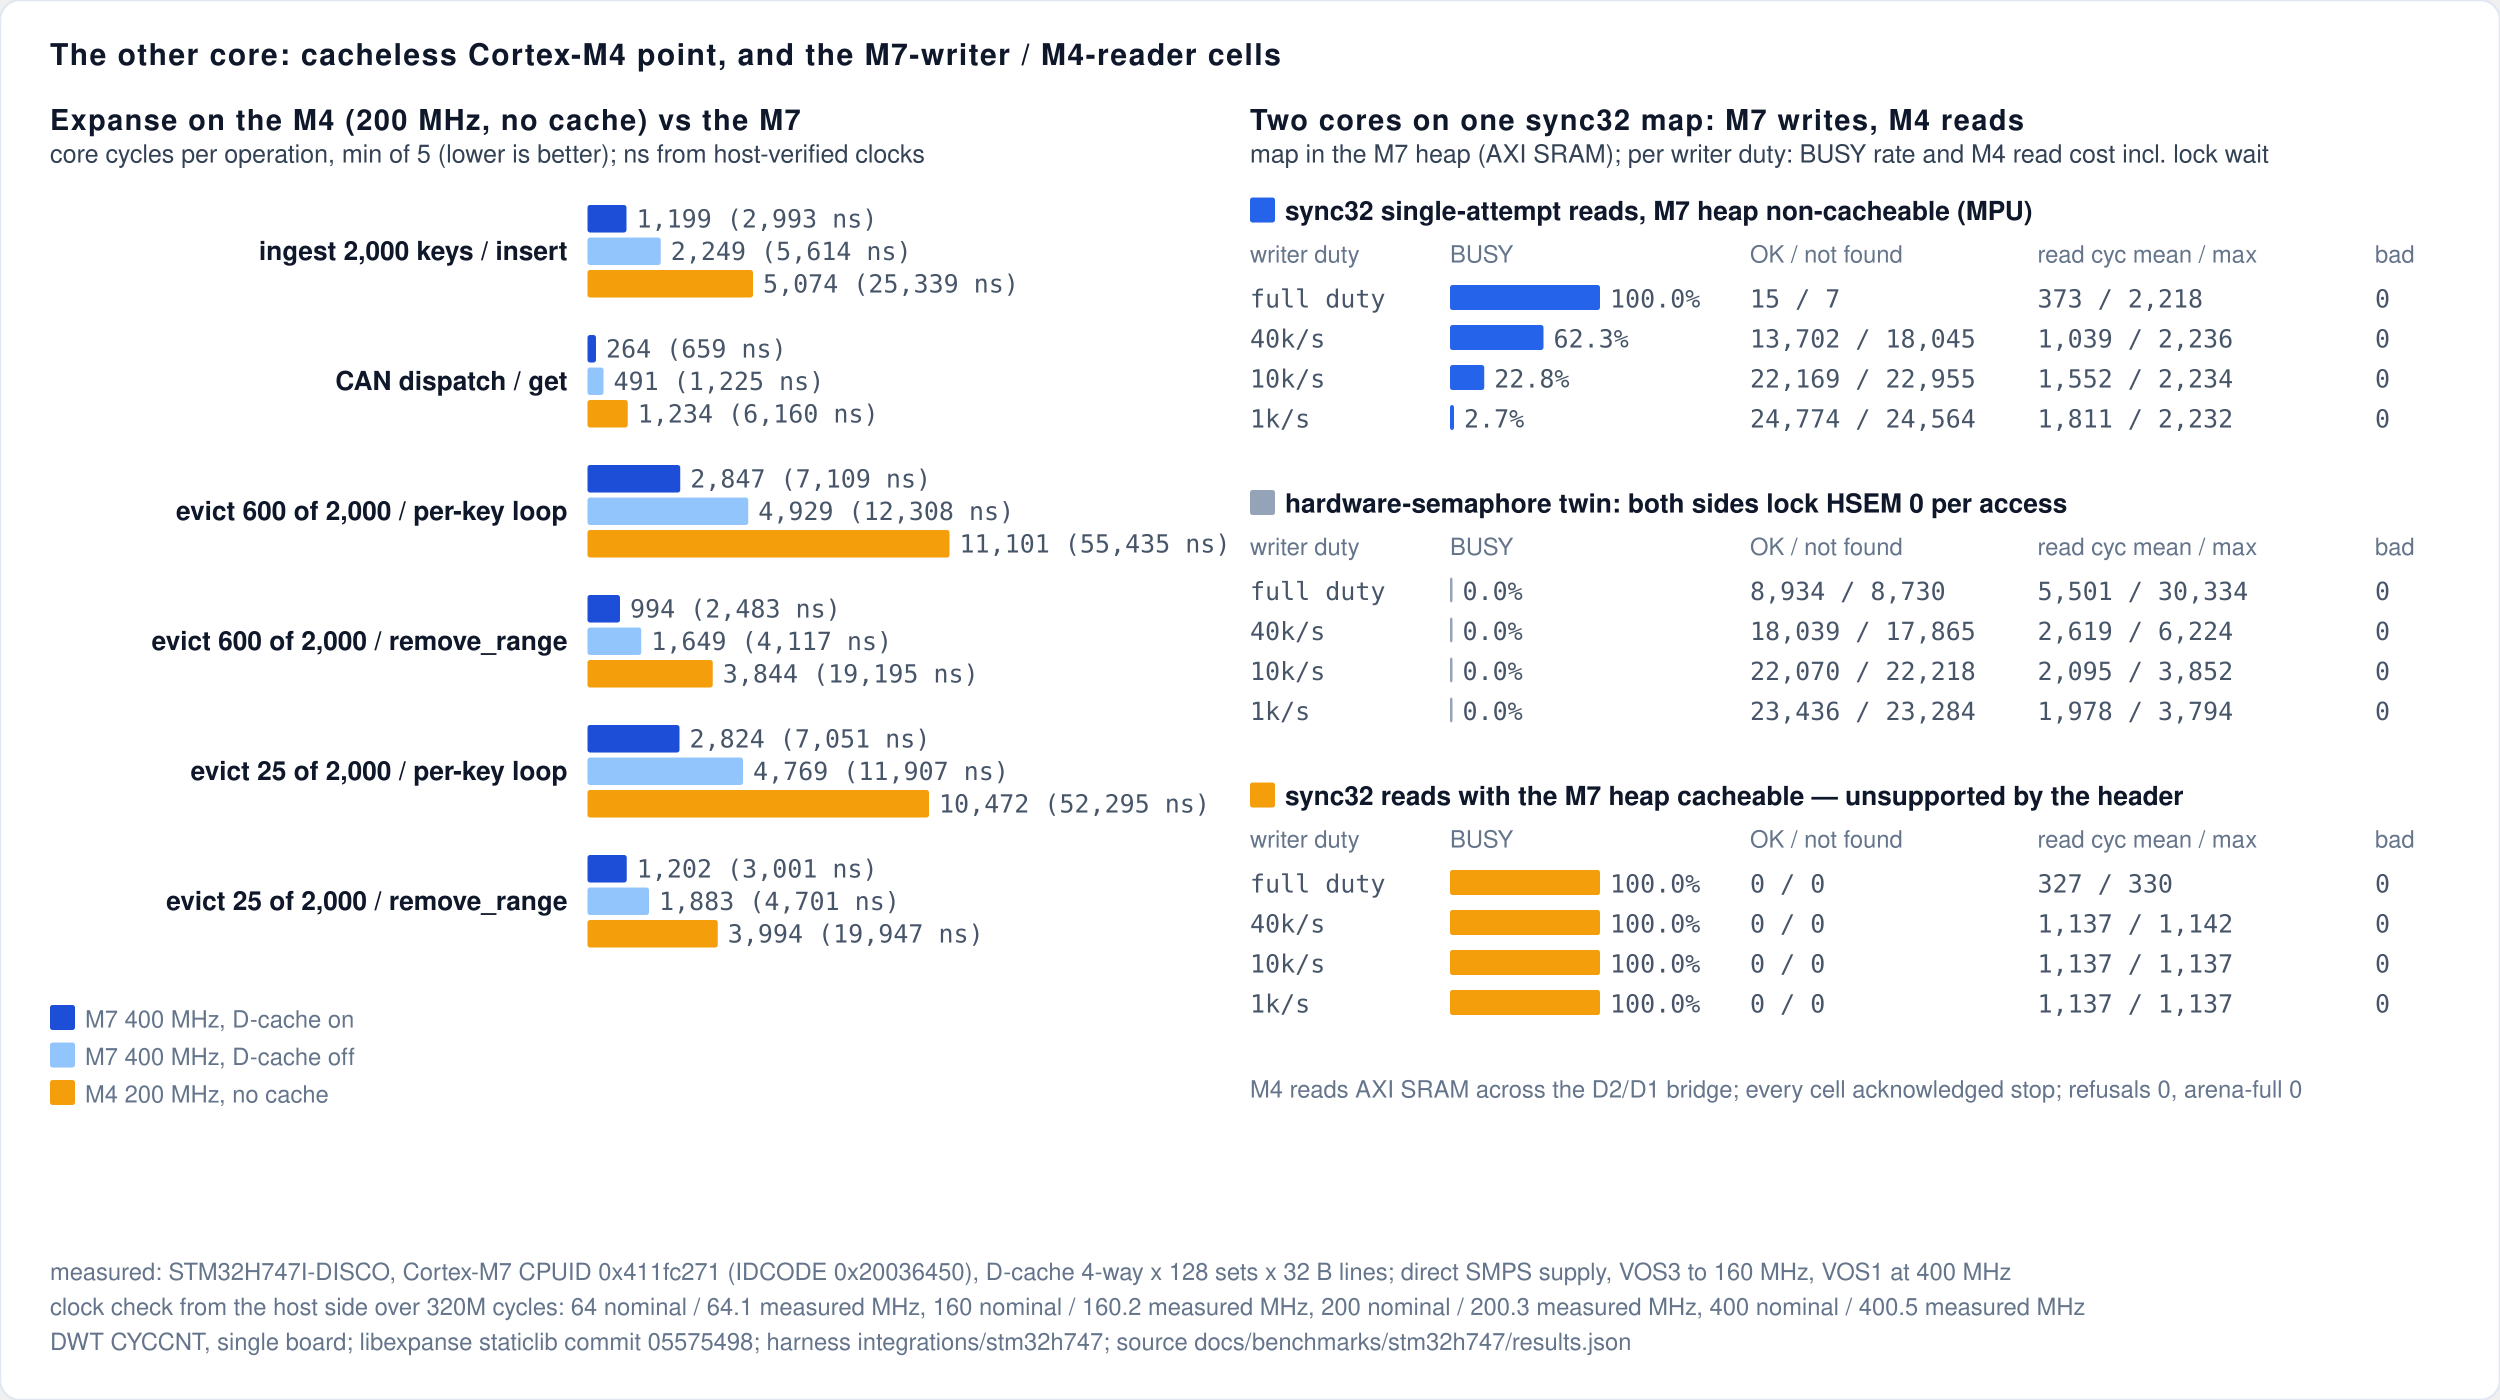
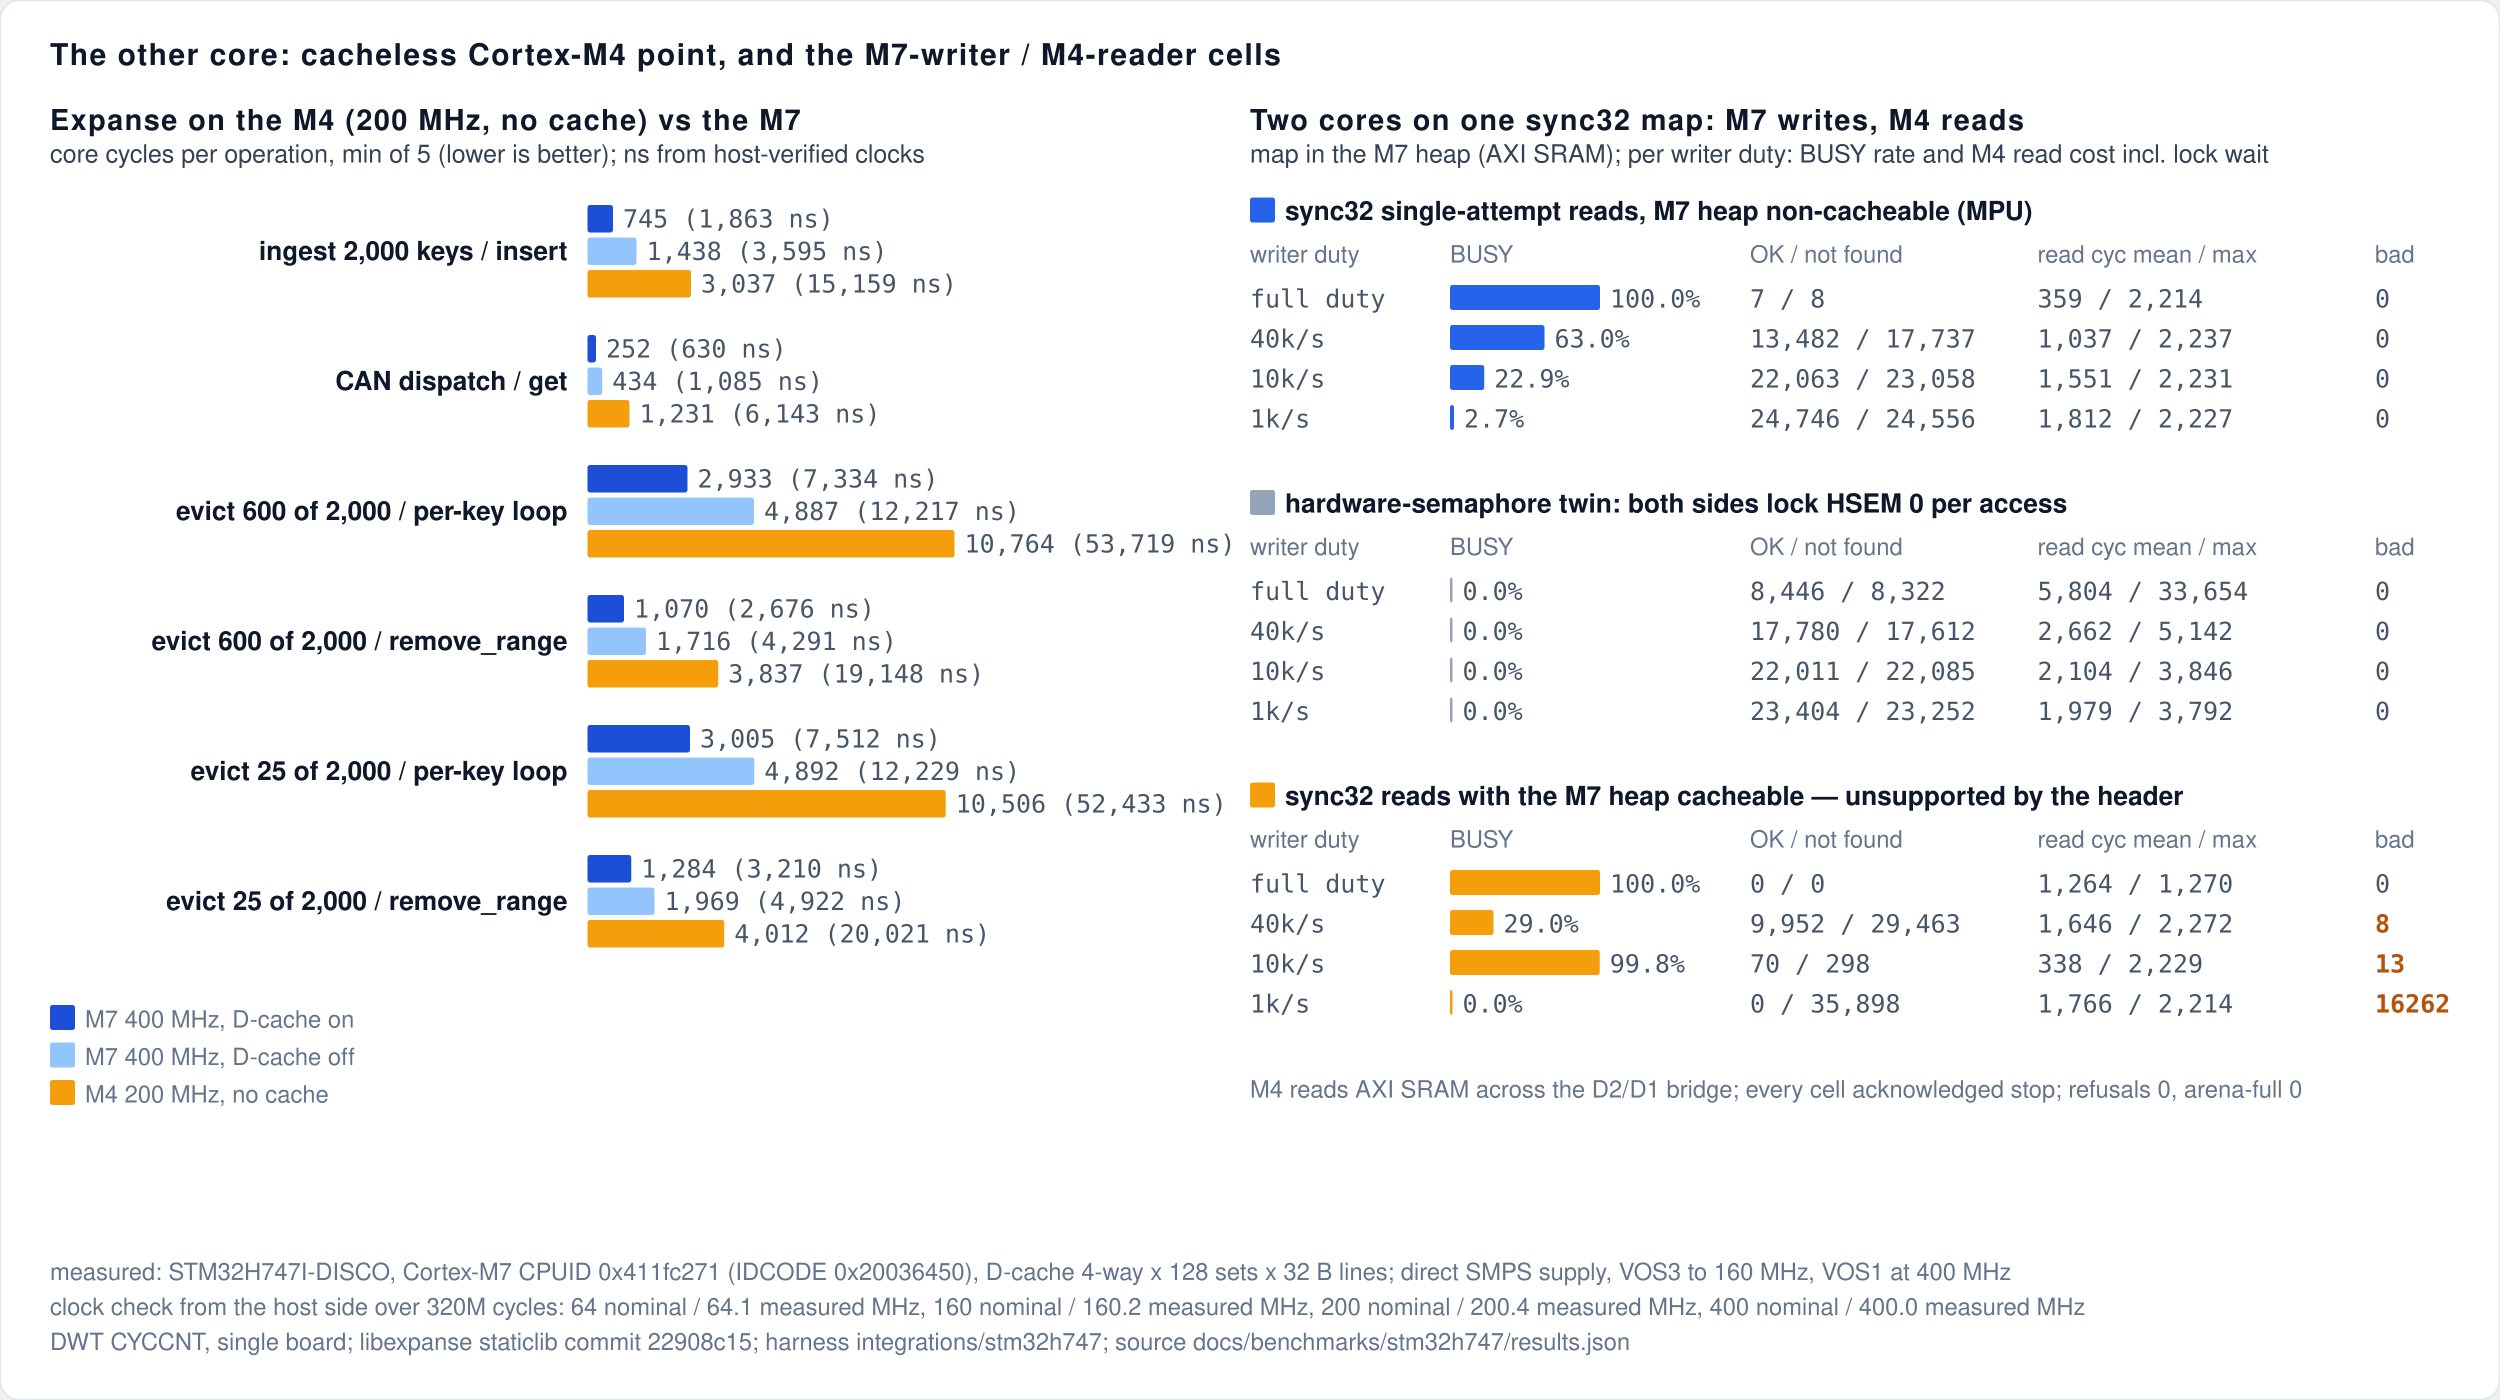
<svg xmlns="http://www.w3.org/2000/svg" role="img" viewBox="0 0 1000 560" width="100%" height="100%">
  <defs>
    <style>
      /* Light theme by default for maximum contrast on the web. */
      .bg { fill: #ffffff; }
      .border { stroke: #e2e8f0; stroke-width: 1px; fill: none; }
      .grid { stroke: #f1f5f9; stroke-width: 1px; stroke-dasharray: 2,3; }
      .axis { stroke: #cbd5e1; stroke-width: 1.5px; }
      .divider { stroke: #e2e8f0; stroke-width: 1px; }

      .t-title { font-family: -apple-system, BlinkMacSystemFont, "Segoe UI", Helvetica, Arial, sans-serif; font-size: 12px; font-weight: 700; letter-spacing: 0.6px; fill: #0f172a; text-transform: uppercase; }
      .t-chart-title { font-family: -apple-system, BlinkMacSystemFont, "Segoe UI", Helvetica, Arial, sans-serif; font-size: 11.5px; font-weight: 700; letter-spacing: 0.6px; fill: #0f172a; text-transform: uppercase; }
      .t-sub { font-family: -apple-system, BlinkMacSystemFont, "Segoe UI", Helvetica, Arial, sans-serif; font-size: 10px; font-weight: 500; fill: #334155; }
      .t-note { font-family: -apple-system, BlinkMacSystemFont, "Segoe UI", Helvetica, Arial, sans-serif; font-size: 9.5px; font-weight: 500; fill: #64748b; }
      .t-unit { font-family: ui-monospace, SFMono-Regular, Menlo, monospace; font-size: 10px; font-weight: 600; fill: #475569; }
      .t-axis-label { font-family: ui-monospace, SFMono-Regular, Menlo, monospace; font-size: 10px; font-weight: 500; fill: #475569; }
      .t-bar-label { font-family: -apple-system, BlinkMacSystemFont, "Segoe UI", Helvetica, Arial, sans-serif; font-size: 11px; font-weight: 700; fill: #0f172a; }
      .t-legend { font-family: -apple-system, BlinkMacSystemFont, "Segoe UI", Helvetica, Arial, sans-serif; font-size: 10.5px; font-weight: 600; fill: #0f172a; }
      .t-win { fill: #15803d; font-weight: 700; }
      .t-loss { fill: #b45309; font-weight: 700; }

      .t-val-accent { font-family: ui-monospace, SFMono-Regular, Menlo, monospace; font-size: 11px; font-weight: 700; fill: #15803d; text-anchor: middle; }
      .t-val-blue { font-family: ui-monospace, SFMono-Regular, Menlo, monospace; font-size: 11px; font-weight: 600; fill: #2563eb; text-anchor: middle; }
      .t-val-muted { font-family: ui-monospace, SFMono-Regular, Menlo, monospace; font-size: 11px; font-weight: 600; fill: #334155; text-anchor: middle; }
      .t-row-accent { font-family: ui-monospace, SFMono-Regular, Menlo, monospace; font-size: 10.5px; font-weight: 700; fill: #15803d; }
      .t-row-muted { font-family: ui-monospace, SFMono-Regular, Menlo, monospace; font-size: 10.5px; font-weight: 600; fill: #334155; }

      .b-expanse { fill: #16a34a; }
      .b-expanse-alt { fill: #10b981; }
      .b-hash { fill: #2563eb; }
      .b-btree { fill: #64748b; }
      .b-skipmap { fill: #94a3b8; }
      .b-other { fill: #64748b; }

      .badge-win { fill: #dcfce7; stroke: #86efac; stroke-width: 1px; rx: 3px; }
      .badge-win-text { font-family: ui-monospace, SFMono-Regular, Menlo, monospace; font-size: 9.5px; font-weight: 700; fill: #15803d; text-anchor: middle; }
      .badge-loss { fill: #fef3c7; stroke: #fcd34d; stroke-width: 1px; rx: 3px; }
      .badge-loss-text { font-family: ui-monospace, SFMono-Regular, Menlo, monospace; font-size: 9.5px; font-weight: 700; fill: #b45309; text-anchor: middle; }

      @media (prefers-color-scheme: dark) {
        .bg { fill: #0d1117; }
        .border { stroke: #30363d; }
        .grid { stroke: #21262d; }
        .axis { stroke: #484f58; }
        .divider { stroke: #21262d; }
        .t-title { fill: #f0f6fc; }
        .t-chart-title { fill: #f0f6fc; }
        .t-sub { fill: #94a3b8; }
        .t-note { fill: #94a3b8; }
        .t-unit { fill: #94a3b8; }
        .t-axis-label { fill: #94a3b8; }
        .t-bar-label { fill: #f8fafc; }
        .t-legend { fill: #f8fafc; }
        .t-win { fill: #4ade80; }
        .t-loss { fill: #fcd34d; }
        .t-val-accent { fill: #4ade80; }
        .t-val-blue { fill: #38bdf8; }
        .t-val-muted { fill: #e2e8f0; }
        .t-row-accent { fill: #4ade80; }
        .t-row-muted { fill: #e2e8f0; }
        .b-expanse { fill: #22c55e; }
        .b-expanse-alt { fill: #34d399; }
        .b-hash { fill: #3b82f6; }
        .b-btree { fill: #64748b; }
        .b-skipmap { fill: #475569; }
        .b-other { fill: #64748b; }
        .badge-win { fill: #064e3b; stroke: #059669; }
        .badge-win-text { fill: #6ee7b7; }
        .badge-loss { fill: #451a03; stroke: #d97706; }
        .badge-loss-text { fill: #fcd34d; }
      }

      :root[data-theme="dark"] .bg, [data-theme="dark"] .bg { fill: #0d1117; }
      :root[data-theme="dark"] .border, [data-theme="dark"] .border { stroke: #30363d; }
      :root[data-theme="dark"] .grid, [data-theme="dark"] .grid { stroke: #21262d; }
      :root[data-theme="dark"] .axis, [data-theme="dark"] .axis { stroke: #484f58; }
      :root[data-theme="dark"] .divider, [data-theme="dark"] .divider { stroke: #21262d; }
      :root[data-theme="dark"] .t-title, [data-theme="dark"] .t-title { fill: #f0f6fc; }
      :root[data-theme="dark"] .t-chart-title, [data-theme="dark"] .t-chart-title { fill: #f0f6fc; }
      :root[data-theme="dark"] .t-sub, [data-theme="dark"] .t-sub { fill: #94a3b8; }
      :root[data-theme="dark"] .t-note, [data-theme="dark"] .t-note { fill: #94a3b8; }
      :root[data-theme="dark"] .t-unit, [data-theme="dark"] .t-unit { fill: #94a3b8; }
      :root[data-theme="dark"] .t-axis-label, [data-theme="dark"] .t-axis-label { fill: #94a3b8; }
      :root[data-theme="dark"] .t-bar-label, [data-theme="dark"] .t-bar-label { fill: #f8fafc; }
      :root[data-theme="dark"] .t-legend, [data-theme="dark"] .t-legend { fill: #f8fafc; }
      :root[data-theme="dark"] .t-win, [data-theme="dark"] .t-win { fill: #4ade80; }
      :root[data-theme="dark"] .t-loss, [data-theme="dark"] .t-loss { fill: #fcd34d; }
      :root[data-theme="dark"] .t-val-accent, [data-theme="dark"] .t-val-accent { fill: #4ade80; }
      :root[data-theme="dark"] .t-val-blue, [data-theme="dark"] .t-val-blue { fill: #38bdf8; }
      :root[data-theme="dark"] .t-val-muted, [data-theme="dark"] .t-val-muted { fill: #e2e8f0; }
      :root[data-theme="dark"] .t-row-accent, [data-theme="dark"] .t-row-accent { fill: #4ade80; }
      :root[data-theme="dark"] .t-row-muted, [data-theme="dark"] .t-row-muted { fill: #e2e8f0; }
      :root[data-theme="dark"] .b-expanse, [data-theme="dark"] .b-expanse { fill: #22c55e; }
      :root[data-theme="dark"] .b-expanse-alt, [data-theme="dark"] .b-expanse-alt { fill: #34d399; }
      :root[data-theme="dark"] .b-hash, [data-theme="dark"] .b-hash { fill: #3b82f6; }
      :root[data-theme="dark"] .b-btree, [data-theme="dark"] .b-btree { fill: #64748b; }
      :root[data-theme="dark"] .b-skipmap, [data-theme="dark"] .b-skipmap { fill: #475569; }
      :root[data-theme="dark"] .b-other, [data-theme="dark"] .b-other { fill: #64748b; }
      :root[data-theme="dark"] .badge-win, [data-theme="dark"] .badge-win { fill: #064e3b; stroke: #059669; }
      :root[data-theme="dark"] .badge-win-text, [data-theme="dark"] .badge-win-text { fill: #6ee7b7; }
      :root[data-theme="dark"] .badge-loss, [data-theme="dark"] .badge-loss { fill: #451a03; stroke: #d97706; }
      :root[data-theme="dark"] .badge-loss-text, [data-theme="dark"] .badge-loss-text { fill: #fcd34d; }
    </style>
  </defs>
  <rect width="100%" height="100%" class="bg" rx="8" />
  <rect width="100%" height="100%" class="border" rx="8" />
  <text x="20" y="26" class="t-title">The other core: cacheless Cortex-M4 point, and the M7-writer / M4-reader cells</text>
  <g transform="translate(20, 52)">
    <text x="0" y="0" class="t-chart-title">Expanse on the M4 (200 MHz, no cache) vs the M7</text>
    <text x="0" y="13" class="t-sub">core cycles per operation, min of 5 (lower is better); ns from host-verified clocks</text>
    <text x="207" y="52" class="t-legend" text-anchor="end">ingest 2,000 keys / insert</text>
-     <rect x="215" y="30" width="15.6" height="11" rx="1" style="fill:#1d4ed8" />
-     <text x="234.6" y="39" class="t-axis-label">1,199 (2,993 ns)</text>
-     <rect x="215" y="43" width="29.3" height="11" rx="1" style="fill:#93c5fd" />
-     <text x="248.3" y="52" class="t-axis-label">2,249 (5,614 ns)</text>
-     <rect x="215" y="56" width="66.2" height="11" rx="1" style="fill:#f59e0b" />
-     <text x="285.2" y="65" class="t-axis-label">5,074 (25,339 ns)</text>
+     <rect x="215" y="30" width="10.2" height="11" rx="1" style="fill:#1d4ed8" />
+     <text x="229.2" y="39" class="t-axis-label">745 (1,863 ns)</text>
+     <rect x="215" y="43" width="19.6" height="11" rx="1" style="fill:#93c5fd" />
+     <text x="238.6" y="52" class="t-axis-label">1,438 (3,595 ns)</text>
+     <rect x="215" y="56" width="41.4" height="11" rx="1" style="fill:#f59e0b" />
+     <text x="260.4" y="65" class="t-axis-label">3,037 (15,159 ns)</text>
    <text x="207" y="104" class="t-legend" text-anchor="end">CAN dispatch / get</text>
    <rect x="215" y="82" width="3.4" height="11" rx="1" style="fill:#1d4ed8" />
-     <text x="222.4" y="91" class="t-axis-label">264 (659 ns)</text>
-     <rect x="215" y="95" width="6.4" height="11" rx="1" style="fill:#93c5fd" />
-     <text x="225.4" y="104" class="t-axis-label">491 (1,225 ns)</text>
-     <rect x="215" y="108" width="16.1" height="11" rx="1" style="fill:#f59e0b" />
-     <text x="235.1" y="117" class="t-axis-label">1,234 (6,160 ns)</text>
+     <text x="222.4" y="91" class="t-axis-label">252 (630 ns)</text>
+     <rect x="215" y="95" width="5.9" height="11" rx="1" style="fill:#93c5fd" />
+     <text x="224.9" y="104" class="t-axis-label">434 (1,085 ns)</text>
+     <rect x="215" y="108" width="16.8" height="11" rx="1" style="fill:#f59e0b" />
+     <text x="235.8" y="117" class="t-axis-label">1,231 (6,143 ns)</text>
    <text x="207" y="156" class="t-legend" text-anchor="end">evict 600 of 2,000 / per-key loop</text>
-     <rect x="215" y="134" width="37.1" height="11" rx="1" style="fill:#1d4ed8" />
-     <text x="256.1" y="143" class="t-axis-label">2,847 (7,109 ns)</text>
-     <rect x="215" y="147" width="64.3" height="11" rx="1" style="fill:#93c5fd" />
-     <text x="283.3" y="156" class="t-axis-label">4,929 (12,308 ns)</text>
-     <rect x="215" y="160" width="144.8" height="11" rx="1" style="fill:#f59e0b" />
-     <text x="363.8" y="169" class="t-axis-label">11,101 (55,435 ns)</text>
+     <rect x="215" y="134" width="40.0" height="11" rx="1" style="fill:#1d4ed8" />
+     <text x="259.0" y="143" class="t-axis-label">2,933 (7,334 ns)</text>
+     <rect x="215" y="147" width="66.6" height="11" rx="1" style="fill:#93c5fd" />
+     <text x="285.6" y="156" class="t-axis-label">4,887 (12,217 ns)</text>
+     <rect x="215" y="160" width="146.8" height="11" rx="1" style="fill:#f59e0b" />
+     <text x="365.8" y="169" class="t-axis-label">10,764 (53,719 ns)</text>
    <text x="207" y="208" class="t-legend" text-anchor="end">evict 600 of 2,000 / remove_range</text>
-     <rect x="215" y="186" width="13.0" height="11" rx="1" style="fill:#1d4ed8" />
-     <text x="232.0" y="195" class="t-axis-label">994 (2,483 ns)</text>
-     <rect x="215" y="199" width="21.5" height="11" rx="1" style="fill:#93c5fd" />
-     <text x="240.5" y="208" class="t-axis-label">1,649 (4,117 ns)</text>
-     <rect x="215" y="212" width="50.1" height="11" rx="1" style="fill:#f59e0b" />
-     <text x="269.1" y="221" class="t-axis-label">3,844 (19,195 ns)</text>
+     <rect x="215" y="186" width="14.6" height="11" rx="1" style="fill:#1d4ed8" />
+     <text x="233.6" y="195" class="t-axis-label">1,070 (2,676 ns)</text>
+     <rect x="215" y="199" width="23.4" height="11" rx="1" style="fill:#93c5fd" />
+     <text x="242.4" y="208" class="t-axis-label">1,716 (4,291 ns)</text>
+     <rect x="215" y="212" width="52.3" height="11" rx="1" style="fill:#f59e0b" />
+     <text x="271.3" y="221" class="t-axis-label">3,837 (19,148 ns)</text>
    <text x="207" y="260" class="t-legend" text-anchor="end">evict 25 of 2,000 / per-key loop</text>
-     <rect x="215" y="238" width="36.8" height="11" rx="1" style="fill:#1d4ed8" />
-     <text x="255.8" y="247" class="t-axis-label">2,824 (7,051 ns)</text>
-     <rect x="215" y="251" width="62.2" height="11" rx="1" style="fill:#93c5fd" />
-     <text x="281.2" y="260" class="t-axis-label">4,769 (11,907 ns)</text>
-     <rect x="215" y="264" width="136.6" height="11" rx="1" style="fill:#f59e0b" />
-     <text x="355.6" y="273" class="t-axis-label">10,472 (52,295 ns)</text>
+     <rect x="215" y="238" width="41.0" height="11" rx="1" style="fill:#1d4ed8" />
+     <text x="260.0" y="247" class="t-axis-label">3,005 (7,512 ns)</text>
+     <rect x="215" y="251" width="66.7" height="11" rx="1" style="fill:#93c5fd" />
+     <text x="285.7" y="260" class="t-axis-label">4,892 (12,229 ns)</text>
+     <rect x="215" y="264" width="143.3" height="11" rx="1" style="fill:#f59e0b" />
+     <text x="362.3" y="273" class="t-axis-label">10,506 (52,433 ns)</text>
    <text x="207" y="312" class="t-legend" text-anchor="end">evict 25 of 2,000 / remove_range</text>
-     <rect x="215" y="290" width="15.7" height="11" rx="1" style="fill:#1d4ed8" />
-     <text x="234.7" y="299" class="t-axis-label">1,202 (3,001 ns)</text>
-     <rect x="215" y="303" width="24.6" height="11" rx="1" style="fill:#93c5fd" />
-     <text x="243.6" y="312" class="t-axis-label">1,883 (4,701 ns)</text>
-     <rect x="215" y="316" width="52.1" height="11" rx="1" style="fill:#f59e0b" />
-     <text x="271.1" y="325" class="t-axis-label">3,994 (19,947 ns)</text>
+     <rect x="215" y="290" width="17.5" height="11" rx="1" style="fill:#1d4ed8" />
+     <text x="236.5" y="299" class="t-axis-label">1,284 (3,210 ns)</text>
+     <rect x="215" y="303" width="26.8" height="11" rx="1" style="fill:#93c5fd" />
+     <text x="245.8" y="312" class="t-axis-label">1,969 (4,922 ns)</text>
+     <rect x="215" y="316" width="54.7" height="11" rx="1" style="fill:#f59e0b" />
+     <text x="273.7" y="325" class="t-axis-label">4,012 (20,021 ns)</text>
    <rect x="0" y="350" width="10" height="10" rx="1" style="fill:#1d4ed8" />
    <text x="14" y="359" class="t-note">M7 400 MHz, D-cache on</text>
    <rect x="0" y="365" width="10" height="10" rx="1" style="fill:#93c5fd" />
    <text x="14" y="374" class="t-note">M7 400 MHz, D-cache off</text>
    <rect x="0" y="380" width="10" height="10" rx="1" style="fill:#f59e0b" />
    <text x="14" y="389" class="t-note">M4 200 MHz, no cache</text>
  </g>
  <g transform="translate(500, 52)">
    <text x="0" y="0" class="t-chart-title">Two cores on one sync32 map: M7 writes, M4 reads</text>
    <text x="0" y="13" class="t-sub">map in the M7 heap (AXI SRAM); per writer duty: BUSY rate and M4 read cost incl. lock wait</text>
    <rect x="0" y="27" width="10" height="10" rx="1" style="fill:#2563eb" />
    <text x="14" y="36" class="t-legend">sync32 single-attempt reads, M7 heap non-cacheable (MPU)</text>
    <text x="0" y="53" class="t-note">writer duty</text>
    <text x="80" y="53" class="t-note">BUSY</text>
    <text x="200" y="53" class="t-note">OK / not found</text>
    <text x="315" y="53" class="t-note">read cyc mean / max</text>
    <text x="450" y="53" class="t-note">bad</text>
    <text x="0" y="71" class="t-axis-label">full duty</text>
    <rect x="80" y="62" width="60.0" height="10" rx="1" style="fill:#2563eb" />
    <text x="144.0" y="71" class="t-axis-label">100.0%</text>
-     <text x="200" y="71" class="t-axis-label">15 / 7</text>
-     <text x="315" y="71" class="t-axis-label">373 / 2,218</text>
+     <text x="200" y="71" class="t-axis-label">7 / 8</text>
+     <text x="315" y="71" class="t-axis-label">359 / 2,214</text>
    <text x="450" y="71" class="t-axis-label">0</text>
    <text x="0" y="87" class="t-axis-label">40k/s</text>
-     <rect x="80" y="78" width="37.4" height="10" rx="1" style="fill:#2563eb" />
-     <text x="121.4" y="87" class="t-axis-label">62.3%</text>
-     <text x="200" y="87" class="t-axis-label">13,702 / 18,045</text>
-     <text x="315" y="87" class="t-axis-label">1,039 / 2,236</text>
+     <rect x="80" y="78" width="37.8" height="10" rx="1" style="fill:#2563eb" />
+     <text x="121.8" y="87" class="t-axis-label">63.0%</text>
+     <text x="200" y="87" class="t-axis-label">13,482 / 17,737</text>
+     <text x="315" y="87" class="t-axis-label">1,037 / 2,237</text>
    <text x="450" y="87" class="t-axis-label">0</text>
    <text x="0" y="103" class="t-axis-label">10k/s</text>
    <rect x="80" y="94" width="13.7" height="10" rx="1" style="fill:#2563eb" />
-     <text x="97.7" y="103" class="t-axis-label">22.8%</text>
-     <text x="200" y="103" class="t-axis-label">22,169 / 22,955</text>
-     <text x="315" y="103" class="t-axis-label">1,552 / 2,234</text>
+     <text x="97.7" y="103" class="t-axis-label">22.9%</text>
+     <text x="200" y="103" class="t-axis-label">22,063 / 23,058</text>
+     <text x="315" y="103" class="t-axis-label">1,551 / 2,231</text>
    <text x="450" y="103" class="t-axis-label">0</text>
    <text x="0" y="119" class="t-axis-label">1k/s</text>
    <rect x="80" y="110" width="1.6" height="10" rx="1" style="fill:#2563eb" />
    <text x="85.6" y="119" class="t-axis-label">2.7%</text>
-     <text x="200" y="119" class="t-axis-label">24,774 / 24,564</text>
-     <text x="315" y="119" class="t-axis-label">1,811 / 2,232</text>
+     <text x="200" y="119" class="t-axis-label">24,746 / 24,556</text>
+     <text x="315" y="119" class="t-axis-label">1,812 / 2,227</text>
    <text x="450" y="119" class="t-axis-label">0</text>
    <rect x="0" y="144" width="10" height="10" rx="1" style="fill:#94a3b8" />
    <text x="14" y="153" class="t-legend">hardware-semaphore twin: both sides lock HSEM 0 per access</text>
    <text x="0" y="170" class="t-note">writer duty</text>
    <text x="80" y="170" class="t-note">BUSY</text>
    <text x="200" y="170" class="t-note">OK / not found</text>
    <text x="315" y="170" class="t-note">read cyc mean / max</text>
    <text x="450" y="170" class="t-note">bad</text>
    <text x="0" y="188" class="t-axis-label">full duty</text>
    <rect x="80" y="179" width="1.0" height="10" rx="1" style="fill:#94a3b8" />
    <text x="85.0" y="188" class="t-axis-label">0.0%</text>
-     <text x="200" y="188" class="t-axis-label">8,934 / 8,730</text>
-     <text x="315" y="188" class="t-axis-label">5,501 / 30,334</text>
+     <text x="200" y="188" class="t-axis-label">8,446 / 8,322</text>
+     <text x="315" y="188" class="t-axis-label">5,804 / 33,654</text>
    <text x="450" y="188" class="t-axis-label">0</text>
    <text x="0" y="204" class="t-axis-label">40k/s</text>
    <rect x="80" y="195" width="1.0" height="10" rx="1" style="fill:#94a3b8" />
    <text x="85.0" y="204" class="t-axis-label">0.0%</text>
-     <text x="200" y="204" class="t-axis-label">18,039 / 17,865</text>
-     <text x="315" y="204" class="t-axis-label">2,619 / 6,224</text>
+     <text x="200" y="204" class="t-axis-label">17,780 / 17,612</text>
+     <text x="315" y="204" class="t-axis-label">2,662 / 5,142</text>
    <text x="450" y="204" class="t-axis-label">0</text>
    <text x="0" y="220" class="t-axis-label">10k/s</text>
    <rect x="80" y="211" width="1.0" height="10" rx="1" style="fill:#94a3b8" />
    <text x="85.0" y="220" class="t-axis-label">0.0%</text>
-     <text x="200" y="220" class="t-axis-label">22,070 / 22,218</text>
-     <text x="315" y="220" class="t-axis-label">2,095 / 3,852</text>
+     <text x="200" y="220" class="t-axis-label">22,011 / 22,085</text>
+     <text x="315" y="220" class="t-axis-label">2,104 / 3,846</text>
    <text x="450" y="220" class="t-axis-label">0</text>
    <text x="0" y="236" class="t-axis-label">1k/s</text>
    <rect x="80" y="227" width="1.0" height="10" rx="1" style="fill:#94a3b8" />
    <text x="85.0" y="236" class="t-axis-label">0.0%</text>
-     <text x="200" y="236" class="t-axis-label">23,436 / 23,284</text>
-     <text x="315" y="236" class="t-axis-label">1,978 / 3,794</text>
+     <text x="200" y="236" class="t-axis-label">23,404 / 23,252</text>
+     <text x="315" y="236" class="t-axis-label">1,979 / 3,792</text>
    <text x="450" y="236" class="t-axis-label">0</text>
    <rect x="0" y="261" width="10" height="10" rx="1" style="fill:#f59e0b" />
    <text x="14" y="270" class="t-legend">sync32 reads with the M7 heap cacheable — unsupported by the header</text>
    <text x="0" y="287" class="t-note">writer duty</text>
    <text x="80" y="287" class="t-note">BUSY</text>
    <text x="200" y="287" class="t-note">OK / not found</text>
    <text x="315" y="287" class="t-note">read cyc mean / max</text>
    <text x="450" y="287" class="t-note">bad</text>
    <text x="0" y="305" class="t-axis-label">full duty</text>
    <rect x="80" y="296" width="60.0" height="10" rx="1" style="fill:#f59e0b" />
    <text x="144.0" y="305" class="t-axis-label">100.0%</text>
    <text x="200" y="305" class="t-axis-label">0 / 0</text>
-     <text x="315" y="305" class="t-axis-label">327 / 330</text>
+     <text x="315" y="305" class="t-axis-label">1,264 / 1,270</text>
    <text x="450" y="305" class="t-axis-label">0</text>
    <text x="0" y="321" class="t-axis-label">40k/s</text>
-     <rect x="80" y="312" width="60.0" height="10" rx="1" style="fill:#f59e0b" />
-     <text x="144.0" y="321" class="t-axis-label">100.0%</text>
-     <text x="200" y="321" class="t-axis-label">0 / 0</text>
-     <text x="315" y="321" class="t-axis-label">1,137 / 1,142</text>
-     <text x="450" y="321" class="t-axis-label">0</text>
+     <rect x="80" y="312" width="17.4" height="10" rx="1" style="fill:#f59e0b" />
+     <text x="101.4" y="321" class="t-axis-label">29.0%</text>
+     <text x="200" y="321" class="t-axis-label">9,952 / 29,463</text>
+     <text x="315" y="321" class="t-axis-label">1,646 / 2,272</text>
+     <text x="450" y="321" class="t-axis-label t-loss">8</text>
    <text x="0" y="337" class="t-axis-label">10k/s</text>
-     <rect x="80" y="328" width="60.0" height="10" rx="1" style="fill:#f59e0b" />
-     <text x="144.0" y="337" class="t-axis-label">100.0%</text>
-     <text x="200" y="337" class="t-axis-label">0 / 0</text>
-     <text x="315" y="337" class="t-axis-label">1,137 / 1,137</text>
-     <text x="450" y="337" class="t-axis-label">0</text>
+     <rect x="80" y="328" width="59.9" height="10" rx="1" style="fill:#f59e0b" />
+     <text x="143.9" y="337" class="t-axis-label">99.8%</text>
+     <text x="200" y="337" class="t-axis-label">70 / 298</text>
+     <text x="315" y="337" class="t-axis-label">338 / 2,229</text>
+     <text x="450" y="337" class="t-axis-label t-loss">13</text>
    <text x="0" y="353" class="t-axis-label">1k/s</text>
-     <rect x="80" y="344" width="60.0" height="10" rx="1" style="fill:#f59e0b" />
-     <text x="144.0" y="353" class="t-axis-label">100.0%</text>
-     <text x="200" y="353" class="t-axis-label">0 / 0</text>
-     <text x="315" y="353" class="t-axis-label">1,137 / 1,137</text>
-     <text x="450" y="353" class="t-axis-label">0</text>
+     <rect x="80" y="344" width="1.0" height="10" rx="1" style="fill:#f59e0b" />
+     <text x="85.0" y="353" class="t-axis-label">0.0%</text>
+     <text x="200" y="353" class="t-axis-label">0 / 35,898</text>
+     <text x="315" y="353" class="t-axis-label">1,766 / 2,214</text>
+     <text x="450" y="353" class="t-axis-label t-loss">16262</text>
    <text x="0" y="387" class="t-note">M4 reads AXI SRAM across the D2/D1 bridge; every cell acknowledged stop; refusals 0, arena-full 0</text>
  </g>
  <text x="20" y="512" class="t-note">measured: STM32H747I-DISCO, Cortex-M7 CPUID 0x411fc271 (IDCODE 0x20036450), D-cache 4-way x 128 sets x 32 B lines; direct SMPS supply, VOS3 to 160 MHz, VOS1 at 400 MHz</text>
-   <text x="20" y="526" class="t-note">clock check from the host side over 320M cycles: 64 nominal / 64.1 measured MHz, 160 nominal / 160.2 measured MHz, 200 nominal / 200.3 measured MHz, 400 nominal / 400.5 measured MHz</text>
-   <text x="20" y="540" class="t-note">DWT CYCCNT, single board; libexpanse staticlib commit 05575498; harness integrations/stm32h747; source docs/benchmarks/stm32h747/results.json</text>
+   <text x="20" y="526" class="t-note">clock check from the host side over 320M cycles: 64 nominal / 64.1 measured MHz, 160 nominal / 160.2 measured MHz, 200 nominal / 200.4 measured MHz, 400 nominal / 400.0 measured MHz</text>
+   <text x="20" y="540" class="t-note">DWT CYCCNT, single board; libexpanse staticlib commit 22908c15; harness integrations/stm32h747; source docs/benchmarks/stm32h747/results.json</text>
</svg>
